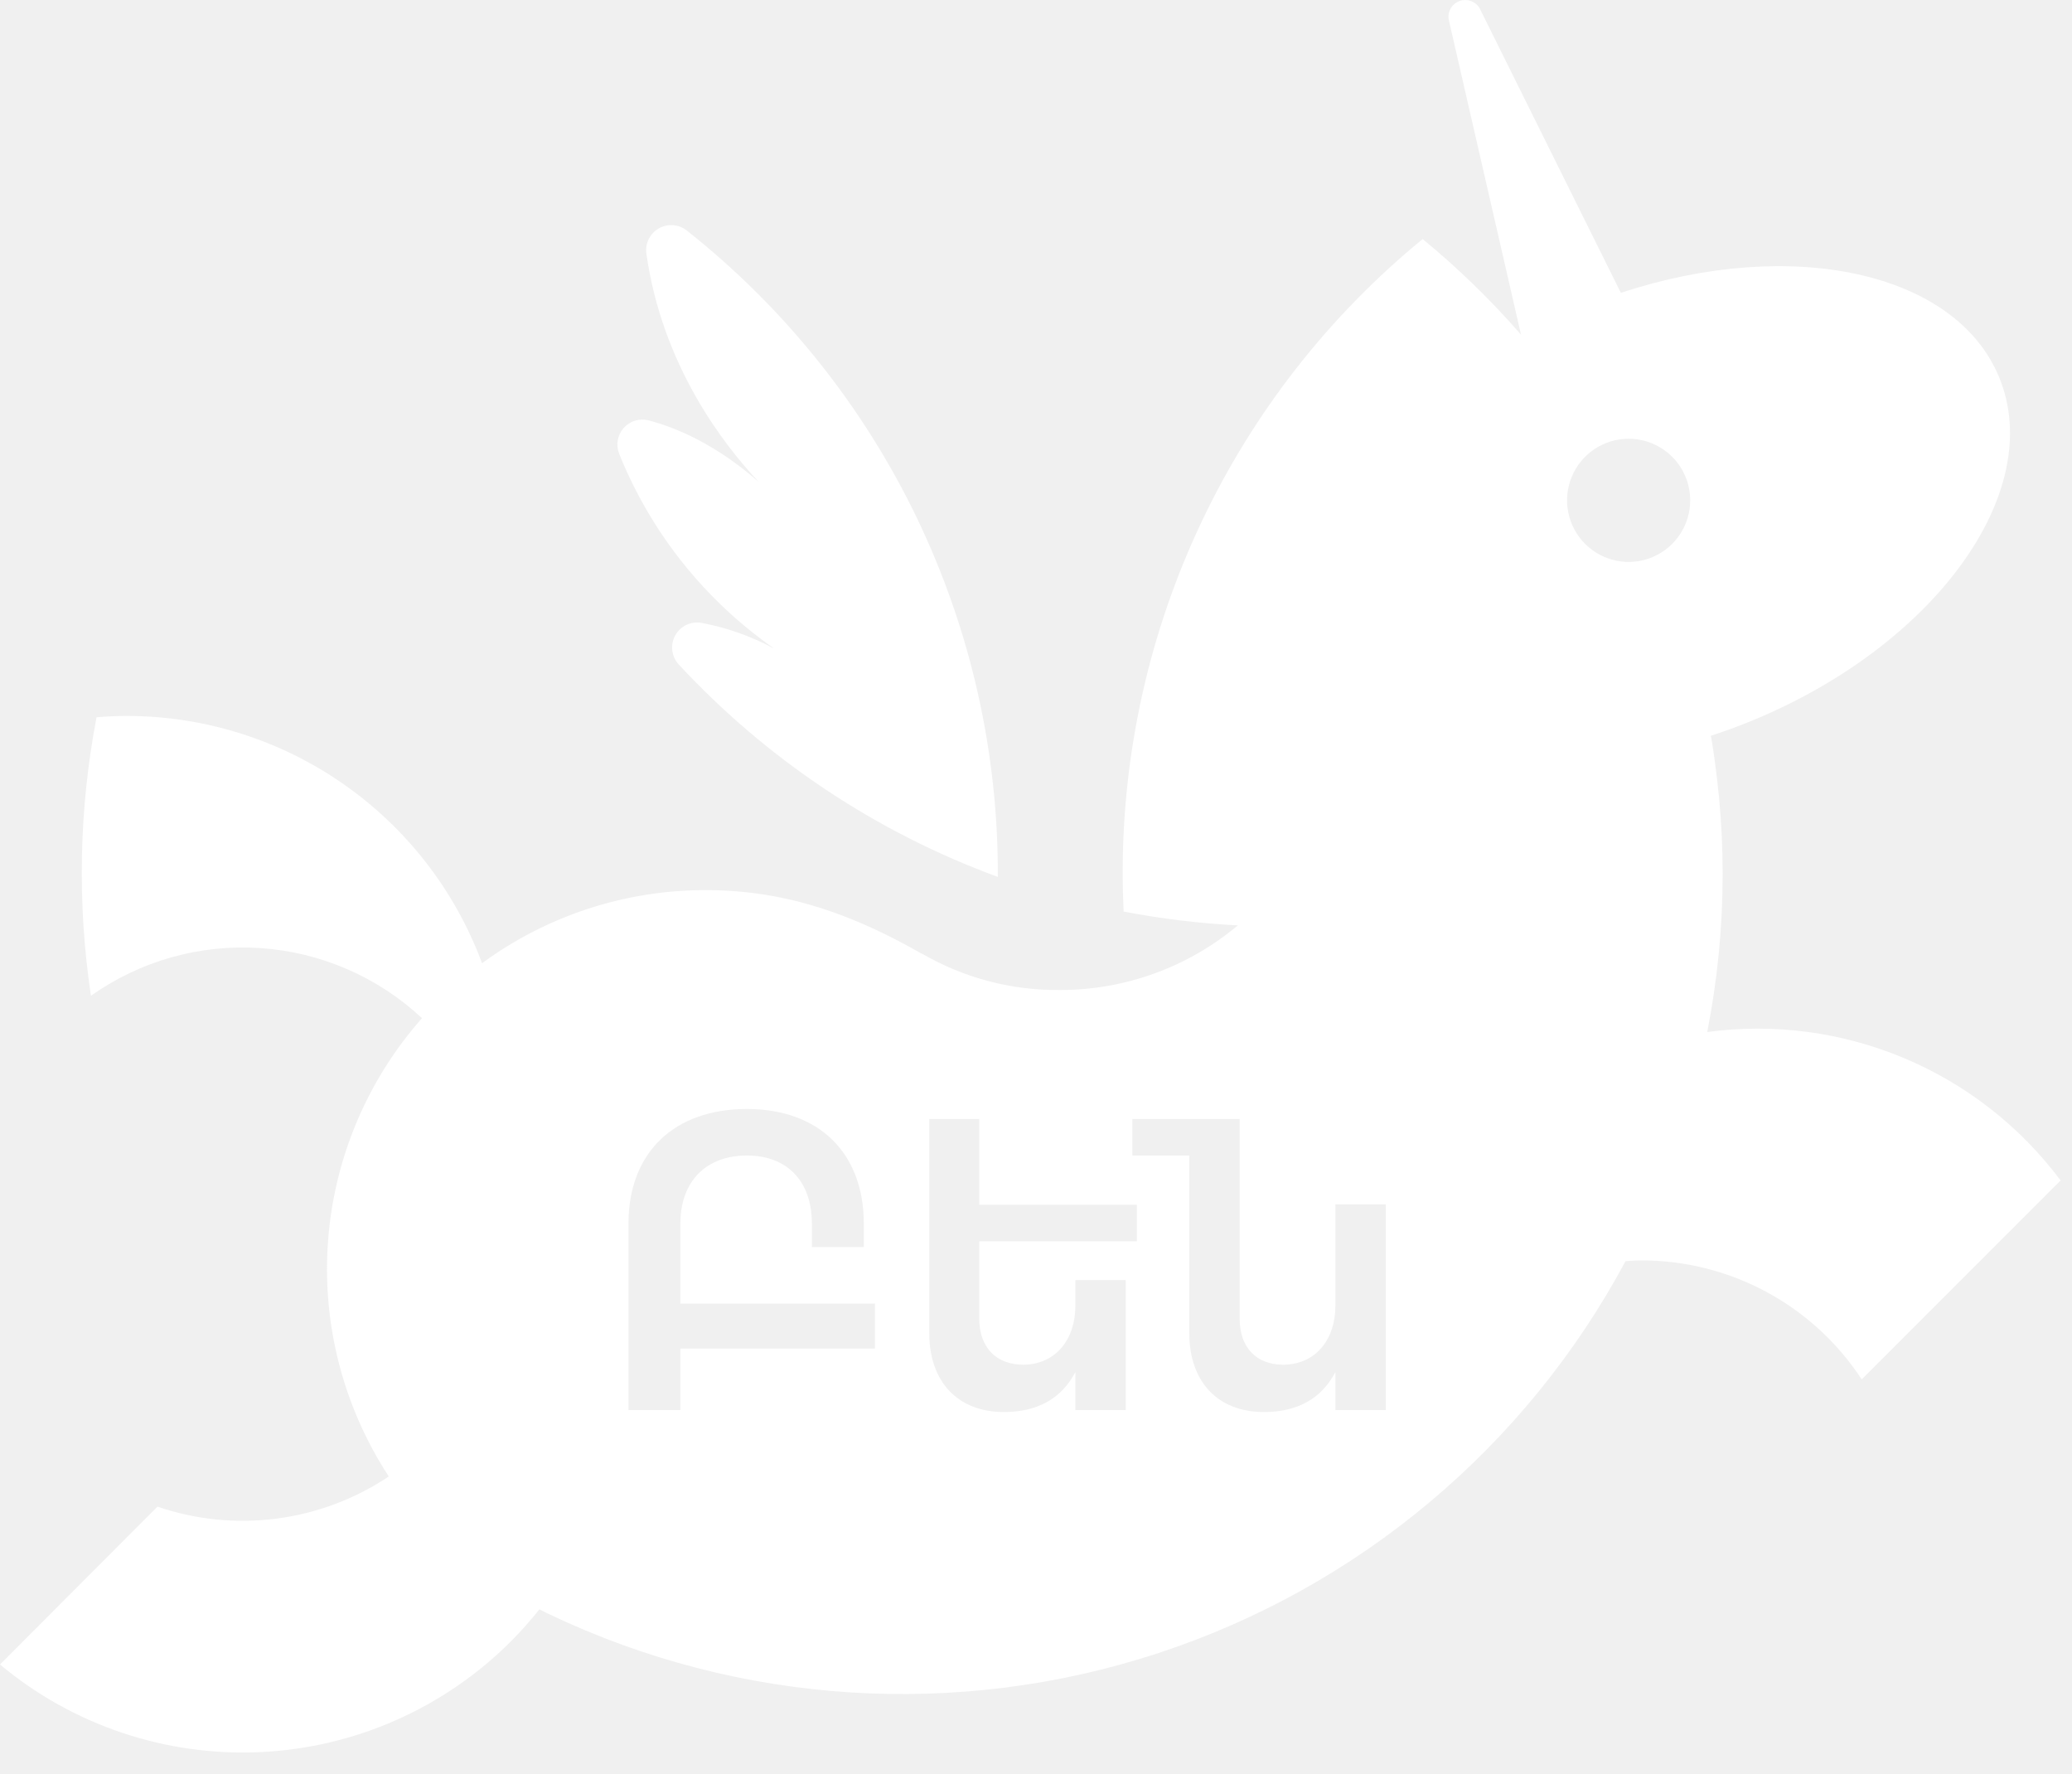
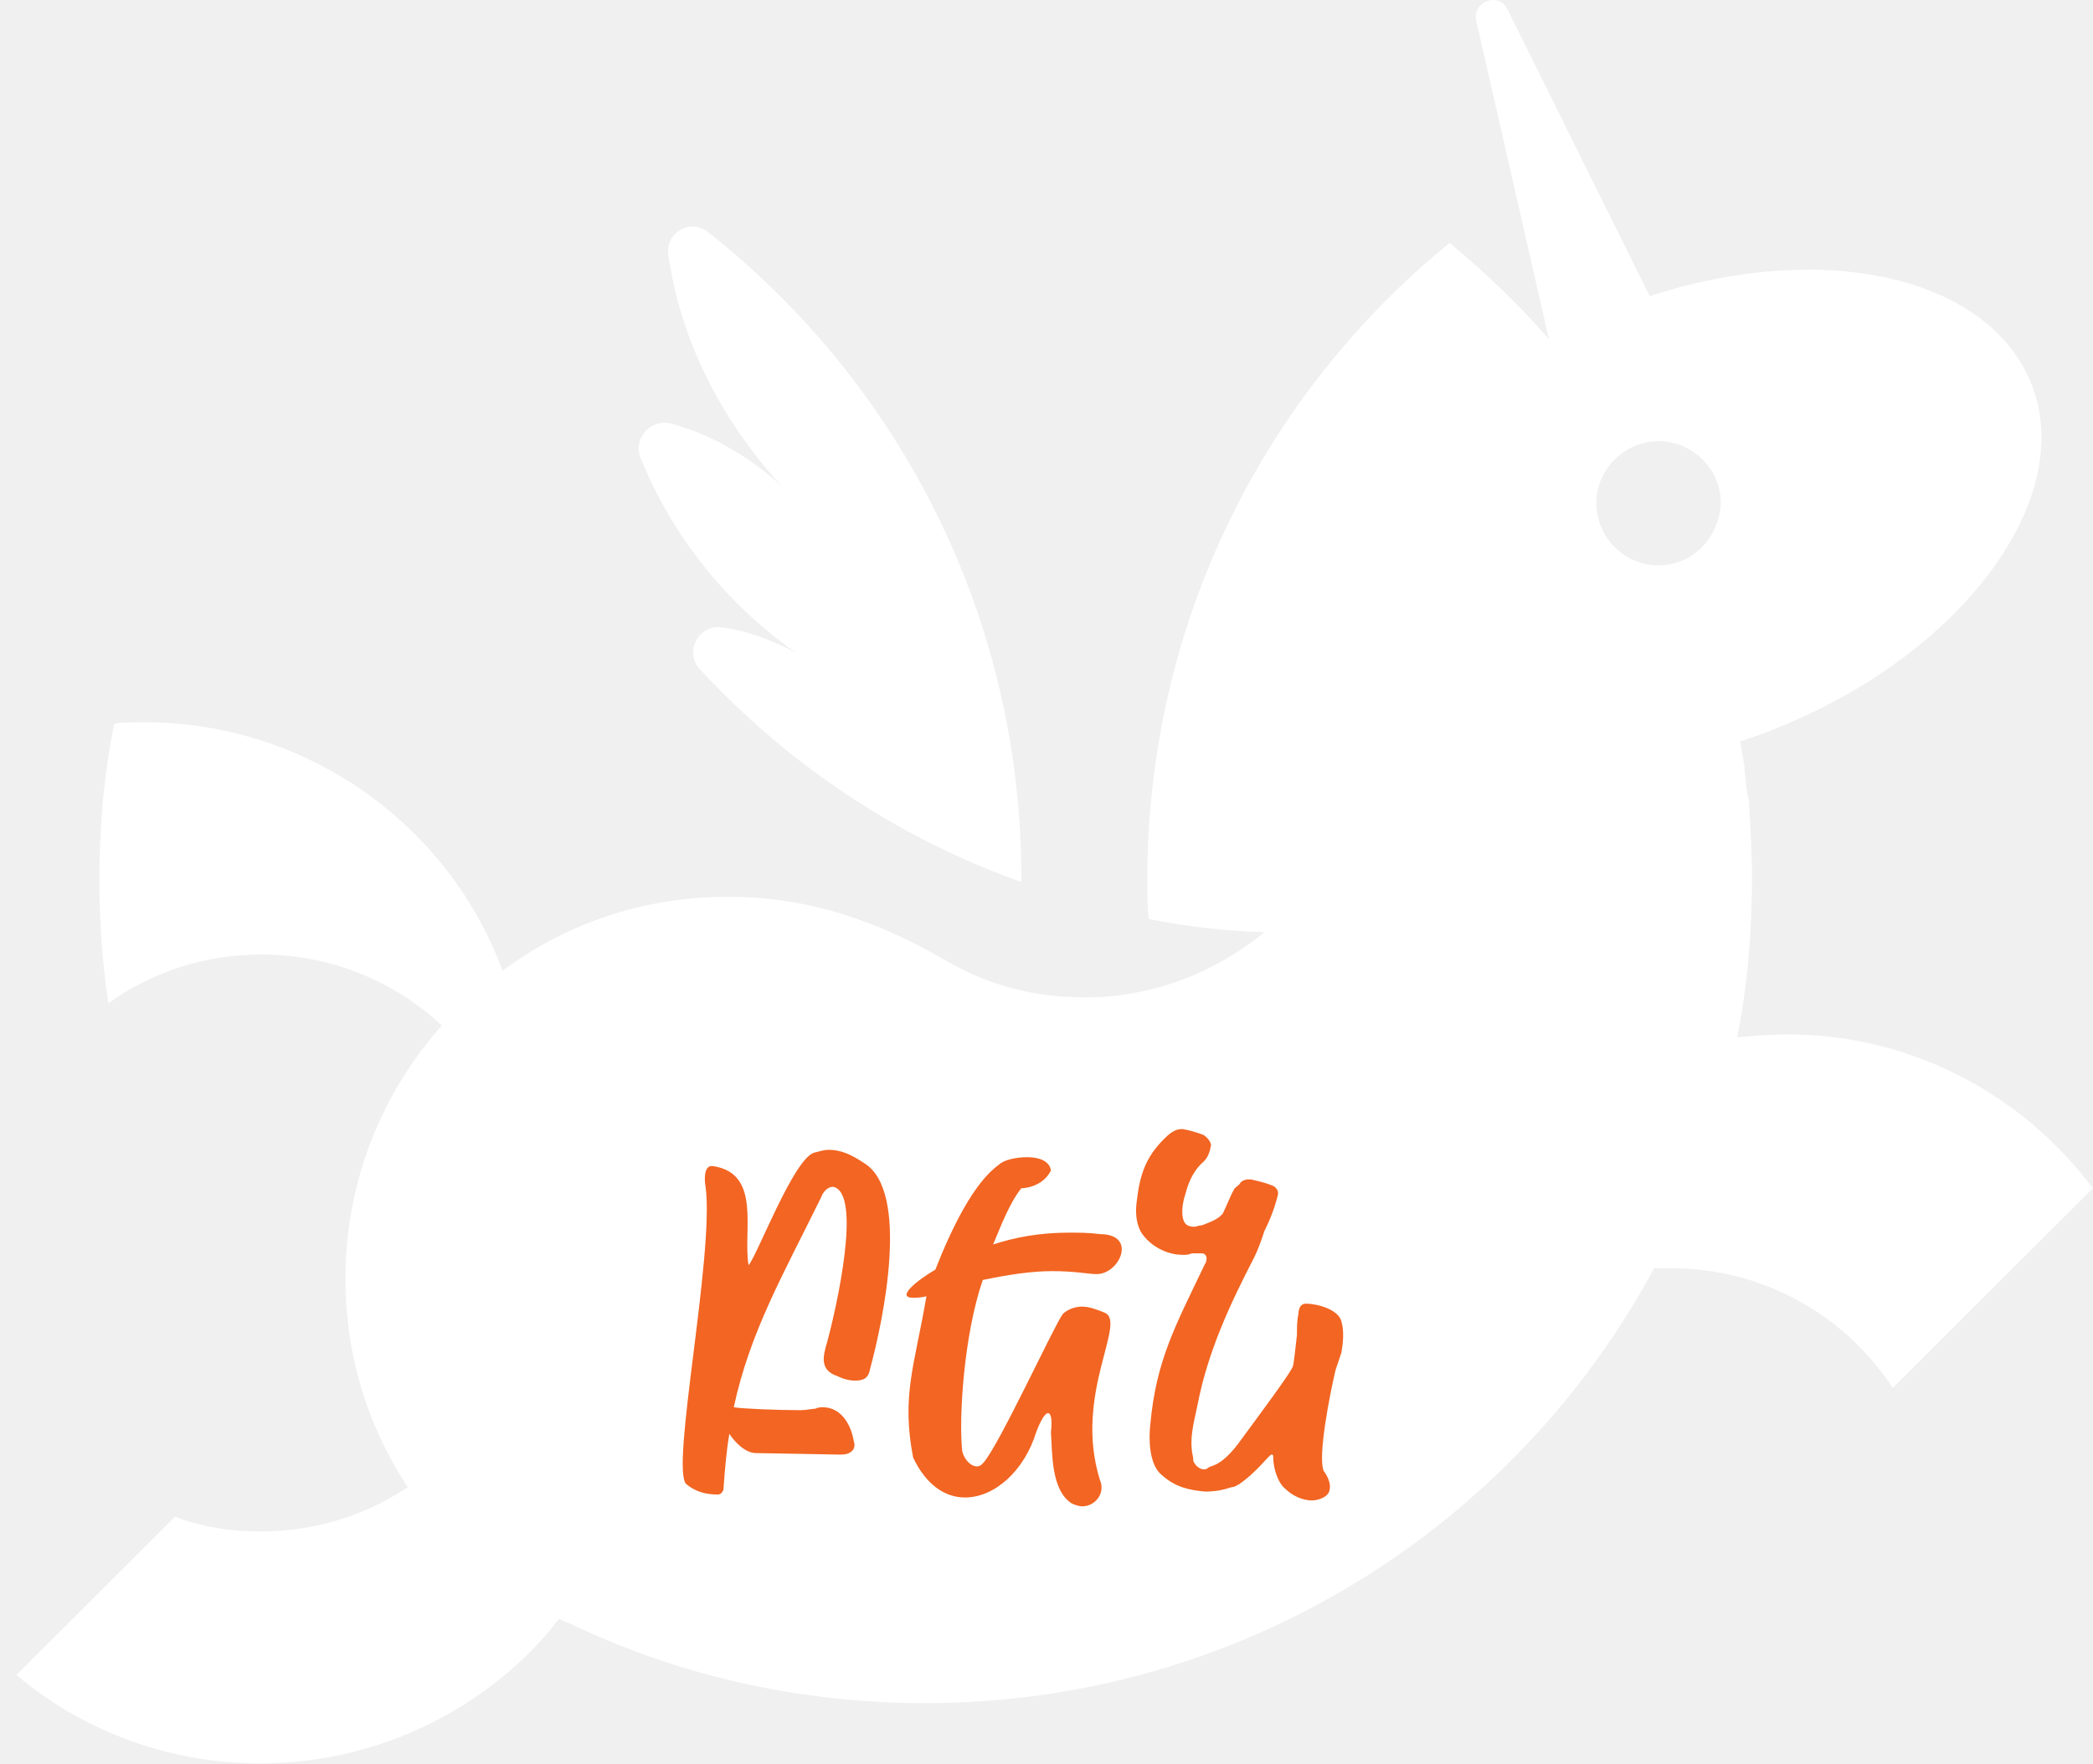
- <svg xmlns="http://www.w3.org/2000/svg" width="97" height="83" viewBox="0 0 97 83" fill="none">
-   <path fill-rule="evenodd" clip-rule="evenodd" d="M43.156 44.641C40.053 42.87 36.893 41.662 33.049 41.662C29.279 41.655 25.606 42.854 22.567 45.084C21.307 41.687 19.037 38.757 16.062 36.687C13.088 34.618 9.551 33.509 5.927 33.51C5.453 33.51 4.987 33.533 4.52 33.57C3.696 37.869 3.607 42.277 4.258 46.606C6.568 44.972 9.37 44.184 12.193 44.375C15.016 44.566 17.687 45.724 19.755 47.655C17.182 50.566 15.636 54.242 15.355 58.118C15.074 61.993 16.075 65.854 18.201 69.106C16.627 70.158 14.83 70.833 12.951 71.078C11.073 71.323 9.164 71.131 7.371 70.518L0 77.907C3.401 80.745 7.74 82.207 12.165 82.008C16.589 81.809 20.779 79.962 23.911 76.831C24.386 76.354 24.834 75.851 25.253 75.324C25.294 75.345 25.335 75.366 25.377 75.387L25.377 75.387C25.49 75.446 25.604 75.505 25.72 75.557C34.633 79.802 44.838 80.453 54.218 77.376C63.598 74.298 71.434 67.728 76.1 59.027L76.196 59.021C76.412 59.007 76.628 58.993 76.849 58.993C78.894 58.993 80.907 59.502 82.707 60.474C84.506 61.446 86.035 62.851 87.155 64.562L96.466 55.251C94.578 52.724 92.049 50.747 89.14 49.526C86.231 48.304 83.049 47.883 79.923 48.304C80.404 45.862 80.646 43.378 80.646 40.889C80.646 39.717 80.589 38.559 80.484 37.417C80.484 37.335 80.472 37.252 80.46 37.17C80.455 37.129 80.449 37.088 80.445 37.047C80.426 36.851 80.408 36.657 80.384 36.463C80.359 36.234 80.33 36.017 80.3 35.796L80.287 35.7C80.278 35.634 80.269 35.568 80.261 35.502C80.248 35.403 80.235 35.304 80.219 35.205C80.182 34.943 80.138 34.681 80.093 34.437C80.722 34.233 81.354 34.005 81.985 33.745C90.591 30.216 95.79 23.023 93.596 17.674C91.563 12.703 83.854 11.073 75.88 13.707L69.255 0.361C69.159 0.211 69.014 0.098 68.845 0.041C68.676 -0.016 68.493 -0.014 68.325 0.047C68.158 0.108 68.016 0.224 67.923 0.377C67.83 0.529 67.791 0.708 67.814 0.885L71.205 15.662C69.797 14.045 68.257 12.549 66.601 11.189C62.206 14.788 58.667 19.318 56.238 24.453C53.809 29.588 52.552 35.198 52.558 40.878C52.558 41.478 52.576 42.073 52.602 42.665C54.367 43.004 56.153 43.221 57.948 43.313C55.616 45.27 52.668 46.341 49.623 46.337C47.353 46.361 45.118 45.772 43.156 44.631V44.641ZM79.126 23.405C79.129 23.976 78.962 24.535 78.647 25.01C78.332 25.486 77.883 25.857 77.356 26.078C76.83 26.298 76.25 26.357 75.69 26.247C75.13 26.137 74.615 25.864 74.21 25.461C73.806 25.059 73.53 24.545 73.418 23.985C73.306 23.426 73.362 22.846 73.58 22.318C73.797 21.791 74.167 21.34 74.641 21.023C75.115 20.705 75.673 20.536 76.244 20.536C77.006 20.536 77.737 20.838 78.278 21.375C78.818 21.913 79.123 22.643 79.126 23.405ZM36.222 30.347C35.165 29.779 34.026 29.377 32.847 29.154C32.605 29.11 32.356 29.143 32.133 29.248C31.911 29.354 31.728 29.526 31.61 29.742C31.491 29.957 31.443 30.204 31.473 30.448C31.503 30.692 31.608 30.921 31.775 31.101C35.9 35.547 41.019 38.954 46.712 41.043C46.74 35.227 45.443 29.48 42.921 24.238C40.398 18.997 36.716 14.398 32.153 10.79C31.969 10.645 31.746 10.557 31.512 10.54C31.278 10.522 31.044 10.575 30.84 10.691C30.637 10.808 30.473 10.983 30.369 11.193C30.266 11.404 30.228 11.64 30.261 11.873C31.002 17.114 33.882 20.819 35.523 22.559C33.52 20.803 31.684 20.025 30.368 19.676C30.158 19.621 29.937 19.626 29.729 19.689C29.522 19.753 29.336 19.873 29.193 20.037C29.05 20.2 28.955 20.4 28.919 20.614C28.883 20.828 28.908 21.048 28.99 21.249C30.468 24.917 32.981 28.076 36.222 30.341V30.347ZM40.96 63.12V61.014H31.852V57.27C31.852 55.272 33.076 54.084 34.966 54.084C36.82 54.084 38.008 55.254 38.008 57.27V58.368H40.438V57.27C40.438 53.958 38.332 51.906 34.966 51.906C31.546 51.906 29.422 53.958 29.422 57.27V66H31.852V63.12H40.96ZM45.843 58.098H53.223V56.388H45.843V52.374H43.503V62.4C43.503 64.668 44.835 66.09 46.995 66.09C48.525 66.09 49.677 65.496 50.343 64.218V66H52.701V59.916H50.343V61.122C50.343 62.67 49.443 63.858 47.913 63.876C46.635 63.876 45.843 63.066 45.843 61.716V58.098ZM64.874 56.37H62.516V61.122C62.516 62.67 61.616 63.858 60.086 63.876C58.808 63.876 58.034 63.066 58.034 61.716V52.374H53.012V54.084H55.676V62.4C55.676 64.668 57.008 66.09 59.168 66.09C60.698 66.09 61.85 65.496 62.516 64.218V66H64.874V56.37Z" fill="white" />
+ <svg xmlns="http://www.w3.org/2000/svg" width="127" height="107" viewBox="0 0 127 107" fill="none">
+   <path d="M48.301 39.605C46.772 38.797 45.243 38.258 43.894 38.079C42.456 37.809 41.466 39.515 42.456 40.592C47.761 46.337 54.416 50.826 61.971 53.519C62.061 37.54 54.596 23.267 42.995 14.11C41.916 13.212 40.297 14.11 40.567 15.546C41.556 22.369 45.333 27.216 47.402 29.461C44.794 27.127 42.366 26.139 40.657 25.69C39.488 25.421 38.409 26.588 38.858 27.755C41.466 34.218 45.963 37.989 48.301 39.605Z" fill="white" />
+   <path d="M108.465 62.766C107.386 62.766 106.397 62.855 105.408 62.945C106.037 59.803 106.307 56.571 106.307 53.25C106.307 51.724 106.217 50.198 106.127 48.761C106.127 48.582 106.127 48.402 106.037 48.312C106.037 48.043 105.947 47.774 105.947 47.594C105.947 47.235 105.857 46.966 105.857 46.607C105.857 46.427 105.767 46.158 105.767 45.978C105.677 45.619 105.677 45.35 105.587 44.991C106.397 44.722 107.206 44.452 108.016 44.093C119.257 39.515 126.092 30.089 123.214 23.177C120.516 16.713 110.534 14.559 100.101 17.97L91.468 0.555C90.928 -0.523 89.31 0.106 89.579 1.273L93.986 20.573C92.188 18.509 90.119 16.534 87.961 14.738C76.719 23.895 69.614 37.809 69.614 53.429C69.614 54.237 69.614 54.956 69.704 55.763C71.953 56.212 74.291 56.482 76.719 56.571C73.751 58.995 69.974 60.521 65.837 60.521C62.24 60.521 59.542 59.534 57.384 58.277C53.337 55.943 49.2 54.417 44.164 54.417C39.038 54.417 34.361 56.033 30.494 58.905C27.256 50.108 18.713 43.824 8.73 43.824C8.101 43.824 7.471 43.824 6.932 43.914C6.302 46.966 6.032 50.198 6.032 53.429C6.032 55.943 6.212 58.456 6.572 60.88C9.18 58.995 12.418 57.918 15.835 57.918C20.062 57.918 23.929 59.534 26.807 62.227C23.209 66.267 20.961 71.653 20.961 77.578C20.961 82.246 22.31 86.555 24.738 90.235C22.22 91.941 19.073 92.928 15.835 92.928C14.036 92.928 12.238 92.659 10.619 92.031L0.996 101.636C10.079 109.267 23.659 108.728 32.203 100.2C32.832 99.571 33.372 98.943 33.911 98.225C34.091 98.314 34.271 98.404 34.541 98.494C41.106 101.636 48.39 103.342 56.125 103.342C75.28 103.342 91.918 92.659 100.371 76.949C100.731 76.949 101.001 76.949 101.361 76.949C107.026 76.949 111.973 79.822 114.85 84.221L126.991 72.102C122.764 66.446 116.02 62.766 108.465 62.766ZM100.641 34.308C98.573 34.308 96.864 32.603 96.864 30.538C96.864 28.473 98.573 26.768 100.641 26.768C102.71 26.768 104.418 28.473 104.418 30.538C104.328 32.603 102.71 34.308 100.641 34.308Z" fill="white" />
+   <path d="M81.396 82.066C81.486 81.527 81.576 80.809 81.396 80.181C81.216 79.463 79.957 79.104 79.238 79.104C78.878 79.104 78.788 79.463 78.788 79.732C78.698 80.091 78.698 80.54 78.698 80.989C78.608 81.707 78.518 82.784 78.428 82.964C78.158 83.502 76.629 85.567 75.371 87.273C74.111 89.068 73.482 88.889 73.302 89.068C73.212 89.158 73.122 89.158 73.032 89.158C72.852 89.158 72.583 88.978 72.493 88.799C72.403 88.709 72.403 88.619 72.403 88.529C72.403 88.35 72.313 88.17 72.313 87.901C72.223 87.003 72.493 86.106 72.672 85.208C73.302 81.976 74.651 79.104 76.09 76.321C76.36 75.782 76.54 75.243 76.719 74.705C77.079 73.987 77.349 73.269 77.529 72.55C77.619 72.281 77.439 72.012 77.169 71.922C76.719 71.743 76.27 71.653 75.91 71.563C75.82 71.563 75.82 71.563 75.73 71.563C75.55 71.563 75.371 71.653 75.281 71.743C75.191 71.922 75.011 72.012 74.921 72.102C74.651 72.55 74.471 73.089 74.201 73.628C73.932 73.987 73.392 74.166 72.942 74.346C72.762 74.346 72.583 74.436 72.493 74.436C72.133 74.436 71.863 74.346 71.773 73.897C71.683 73.448 71.773 72.909 71.953 72.371C72.133 71.653 72.493 70.934 73.032 70.486C73.302 70.216 73.392 69.947 73.482 69.498C73.482 69.319 73.302 69.049 73.032 68.87C72.583 68.69 72.223 68.6 71.773 68.511H71.683C71.234 68.511 70.874 68.87 70.604 69.139C69.525 70.216 69.165 71.294 68.985 72.82C68.895 73.448 68.895 74.166 69.255 74.795C69.795 75.603 70.784 76.141 71.773 76.141C71.953 76.141 72.133 76.141 72.313 76.051C72.493 76.051 72.672 76.051 72.942 76.051C73.122 76.051 73.212 76.231 73.212 76.321C73.212 76.41 73.212 76.59 73.122 76.68C71.323 80.45 70.154 82.515 69.795 86.465C69.705 87.273 69.705 88.889 70.514 89.517C71.323 90.235 72.133 90.415 73.122 90.504C73.752 90.504 74.201 90.415 74.741 90.235C74.921 90.235 75.011 90.145 75.191 90.056C76.36 89.248 76.989 88.26 77.169 88.26C77.259 88.26 77.259 88.35 77.259 88.44C77.259 89.068 77.529 89.966 77.978 90.325C78.428 90.774 79.058 91.043 79.597 91.043C79.957 91.043 80.587 90.864 80.677 90.415C80.766 90.056 80.587 89.607 80.317 89.248C79.957 88.35 80.677 84.669 81.036 83.143L81.396 82.066ZM66.737 74.884C66.107 74.795 65.478 74.795 64.848 74.795C63.14 74.795 61.611 75.064 60.262 75.513C60.712 74.436 61.251 72.999 61.971 72.102C61.971 72.102 63.23 72.102 63.769 71.024C63.679 70.396 62.96 70.216 62.33 70.216C61.611 70.216 60.891 70.396 60.622 70.665C59.093 71.743 57.744 74.525 56.755 77.039C55.675 77.667 54.326 78.745 55.406 78.745C55.585 78.745 55.855 78.745 56.215 78.655C55.495 82.874 54.686 84.669 55.406 88.44C56.215 90.145 57.384 90.864 58.553 90.864C60.352 90.864 62.15 89.248 62.87 86.914C63.14 86.195 63.41 85.747 63.589 85.747C63.769 85.747 63.859 86.106 63.769 86.914C63.859 88.17 63.769 90.415 65.028 91.223C65.208 91.312 65.478 91.402 65.658 91.402C66.467 91.402 67.097 90.594 66.737 89.786C65.118 84.58 68.446 80.181 67.007 79.642C66.557 79.463 66.107 79.283 65.658 79.283C65.208 79.283 64.758 79.463 64.489 79.732C63.949 80.45 60.532 87.901 59.632 88.799C59.542 88.889 59.453 88.978 59.273 88.978C58.823 88.978 58.373 88.35 58.373 87.901C58.193 86.016 58.463 81.079 59.632 77.667C61.341 77.308 62.69 77.129 63.859 77.129C65.208 77.129 66.107 77.308 66.467 77.308C67.906 77.398 69.075 74.884 66.737 74.884ZM52.797 83.053C53.607 80.091 55.226 72.281 52.438 70.576C51.628 70.037 50.999 69.767 50.279 69.767C50.01 69.767 49.74 69.857 49.38 69.947C48.121 70.396 45.963 76.141 45.423 76.77C45.063 74.705 46.232 71.204 43.265 70.755H43.175C42.725 70.755 42.725 71.563 42.815 72.012C43.355 76.141 40.657 89.158 41.646 90.056C42.185 90.504 42.815 90.684 43.534 90.684C43.714 90.684 43.804 90.594 43.894 90.415C43.984 89.158 44.074 88.081 44.254 87.003C44.614 87.542 45.243 88.17 45.873 88.17C46.412 88.17 50.459 88.26 50.909 88.26C50.999 88.26 50.999 88.26 51.089 88.26C51.538 88.26 51.988 87.991 51.808 87.452C51.628 86.375 50.999 85.388 49.92 85.388C49.83 85.388 49.65 85.388 49.47 85.477C49.29 85.477 48.93 85.567 48.571 85.567C47.222 85.567 44.973 85.477 44.524 85.388C45.513 80.809 47.492 77.398 49.83 72.64C49.92 72.371 50.189 72.012 50.549 72.012C52.348 72.371 50.729 79.463 50.189 81.438C49.92 82.335 49.74 83.143 50.819 83.502C51.179 83.682 51.538 83.772 51.898 83.772C52.438 83.772 52.708 83.592 52.797 83.053Z" fill="#F26522" />
</svg>
